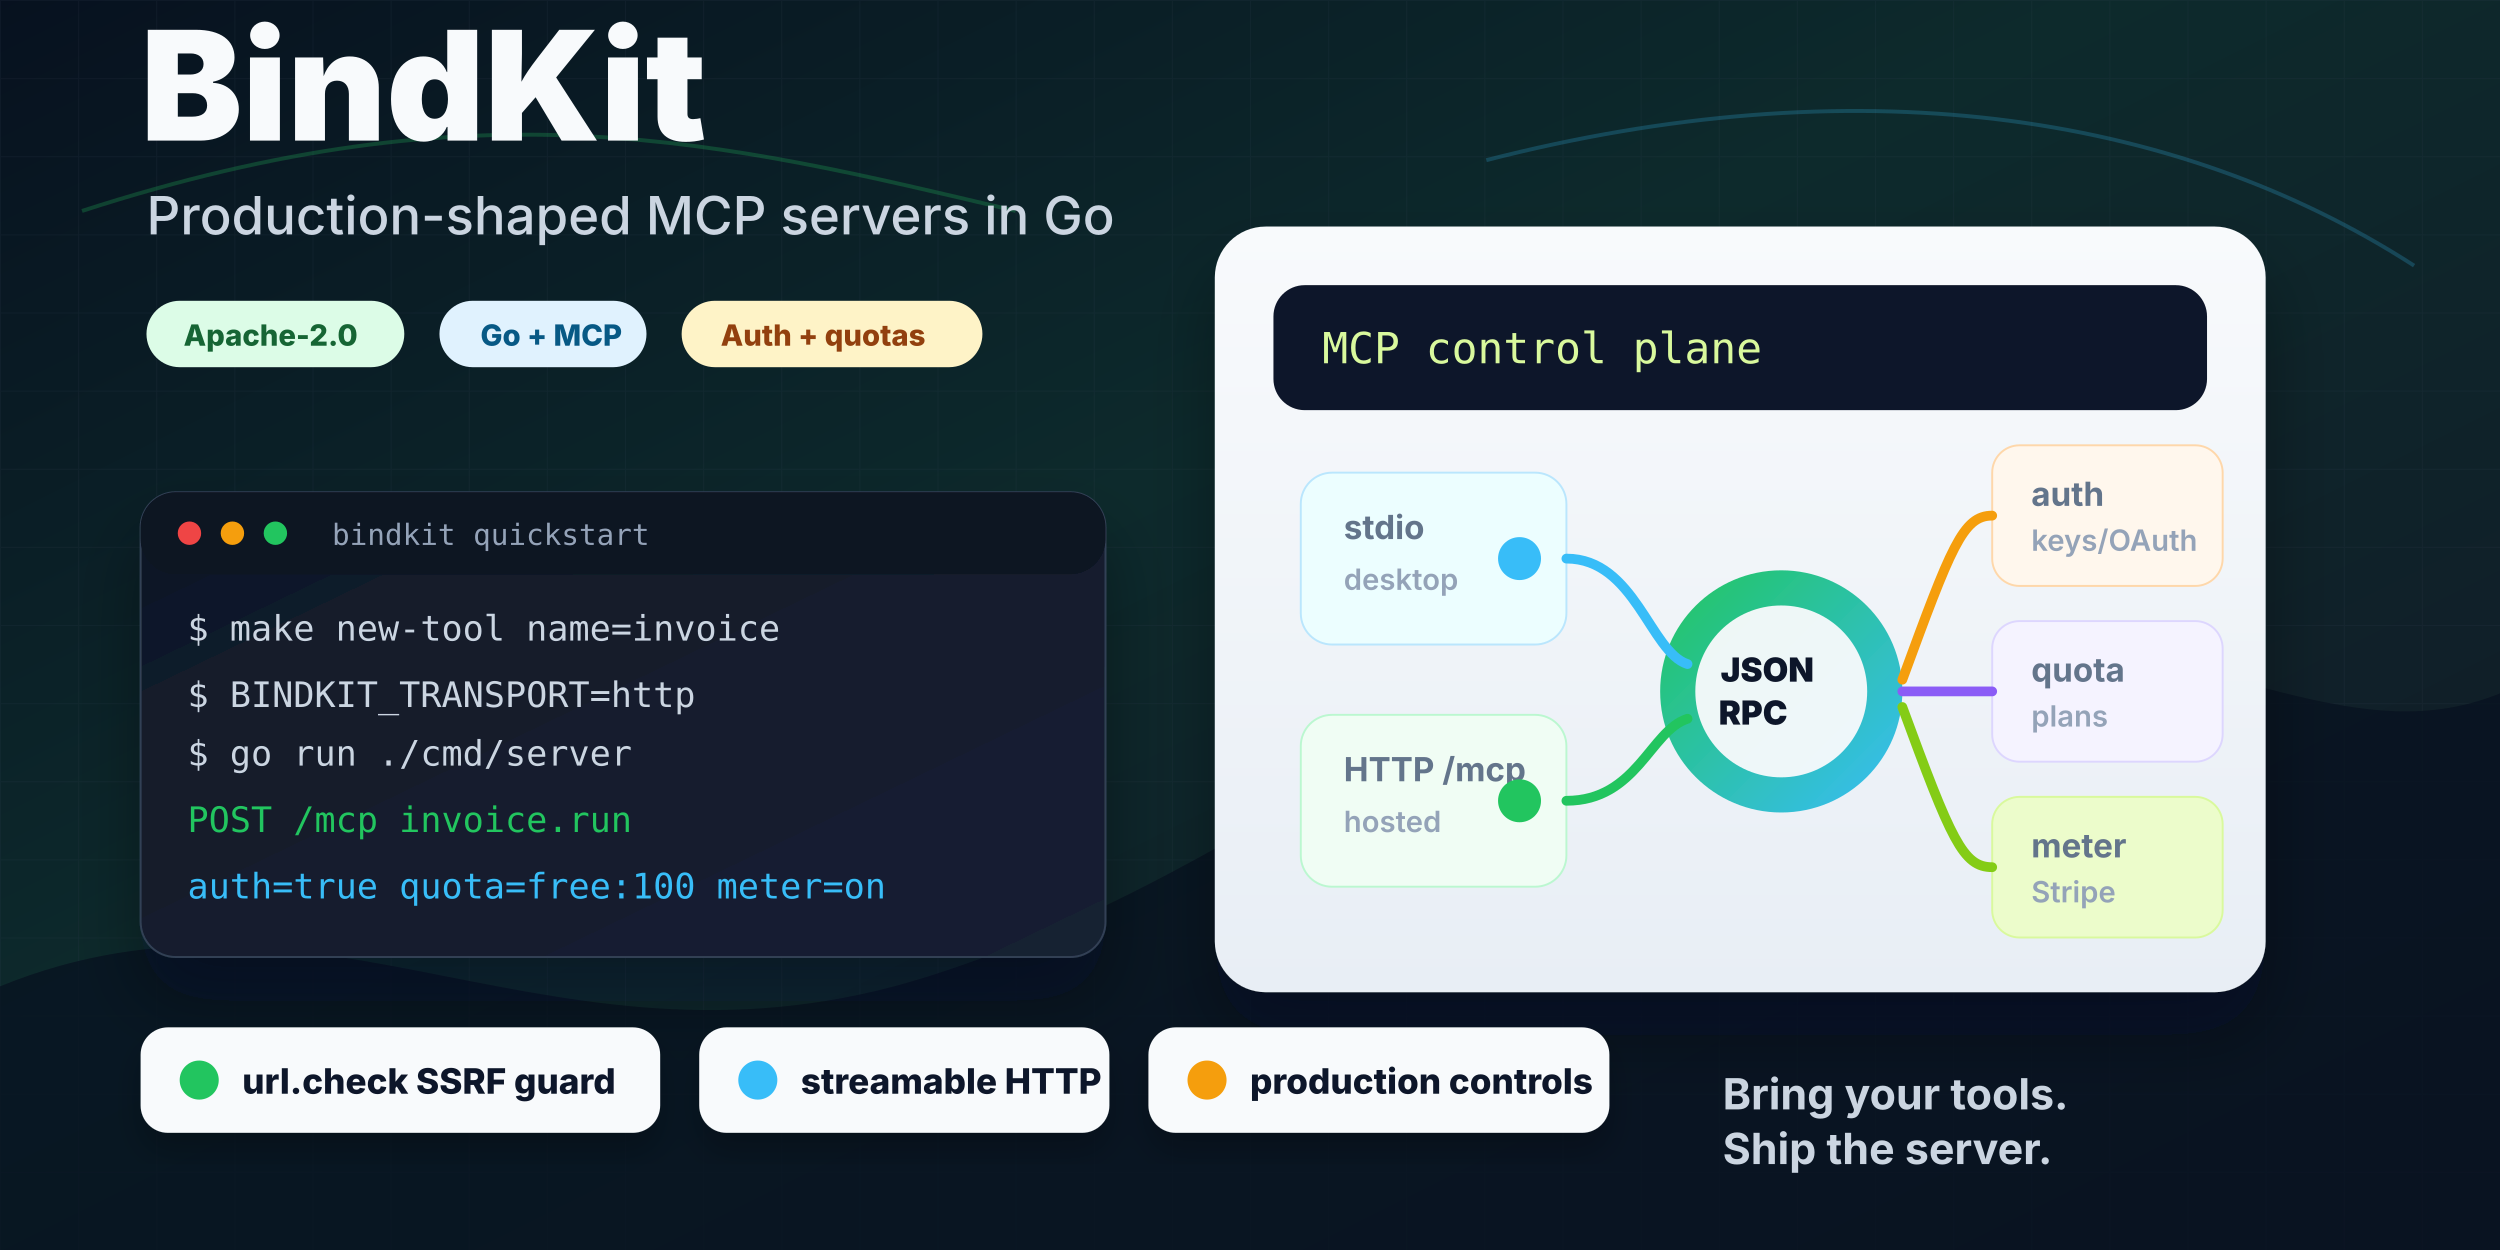
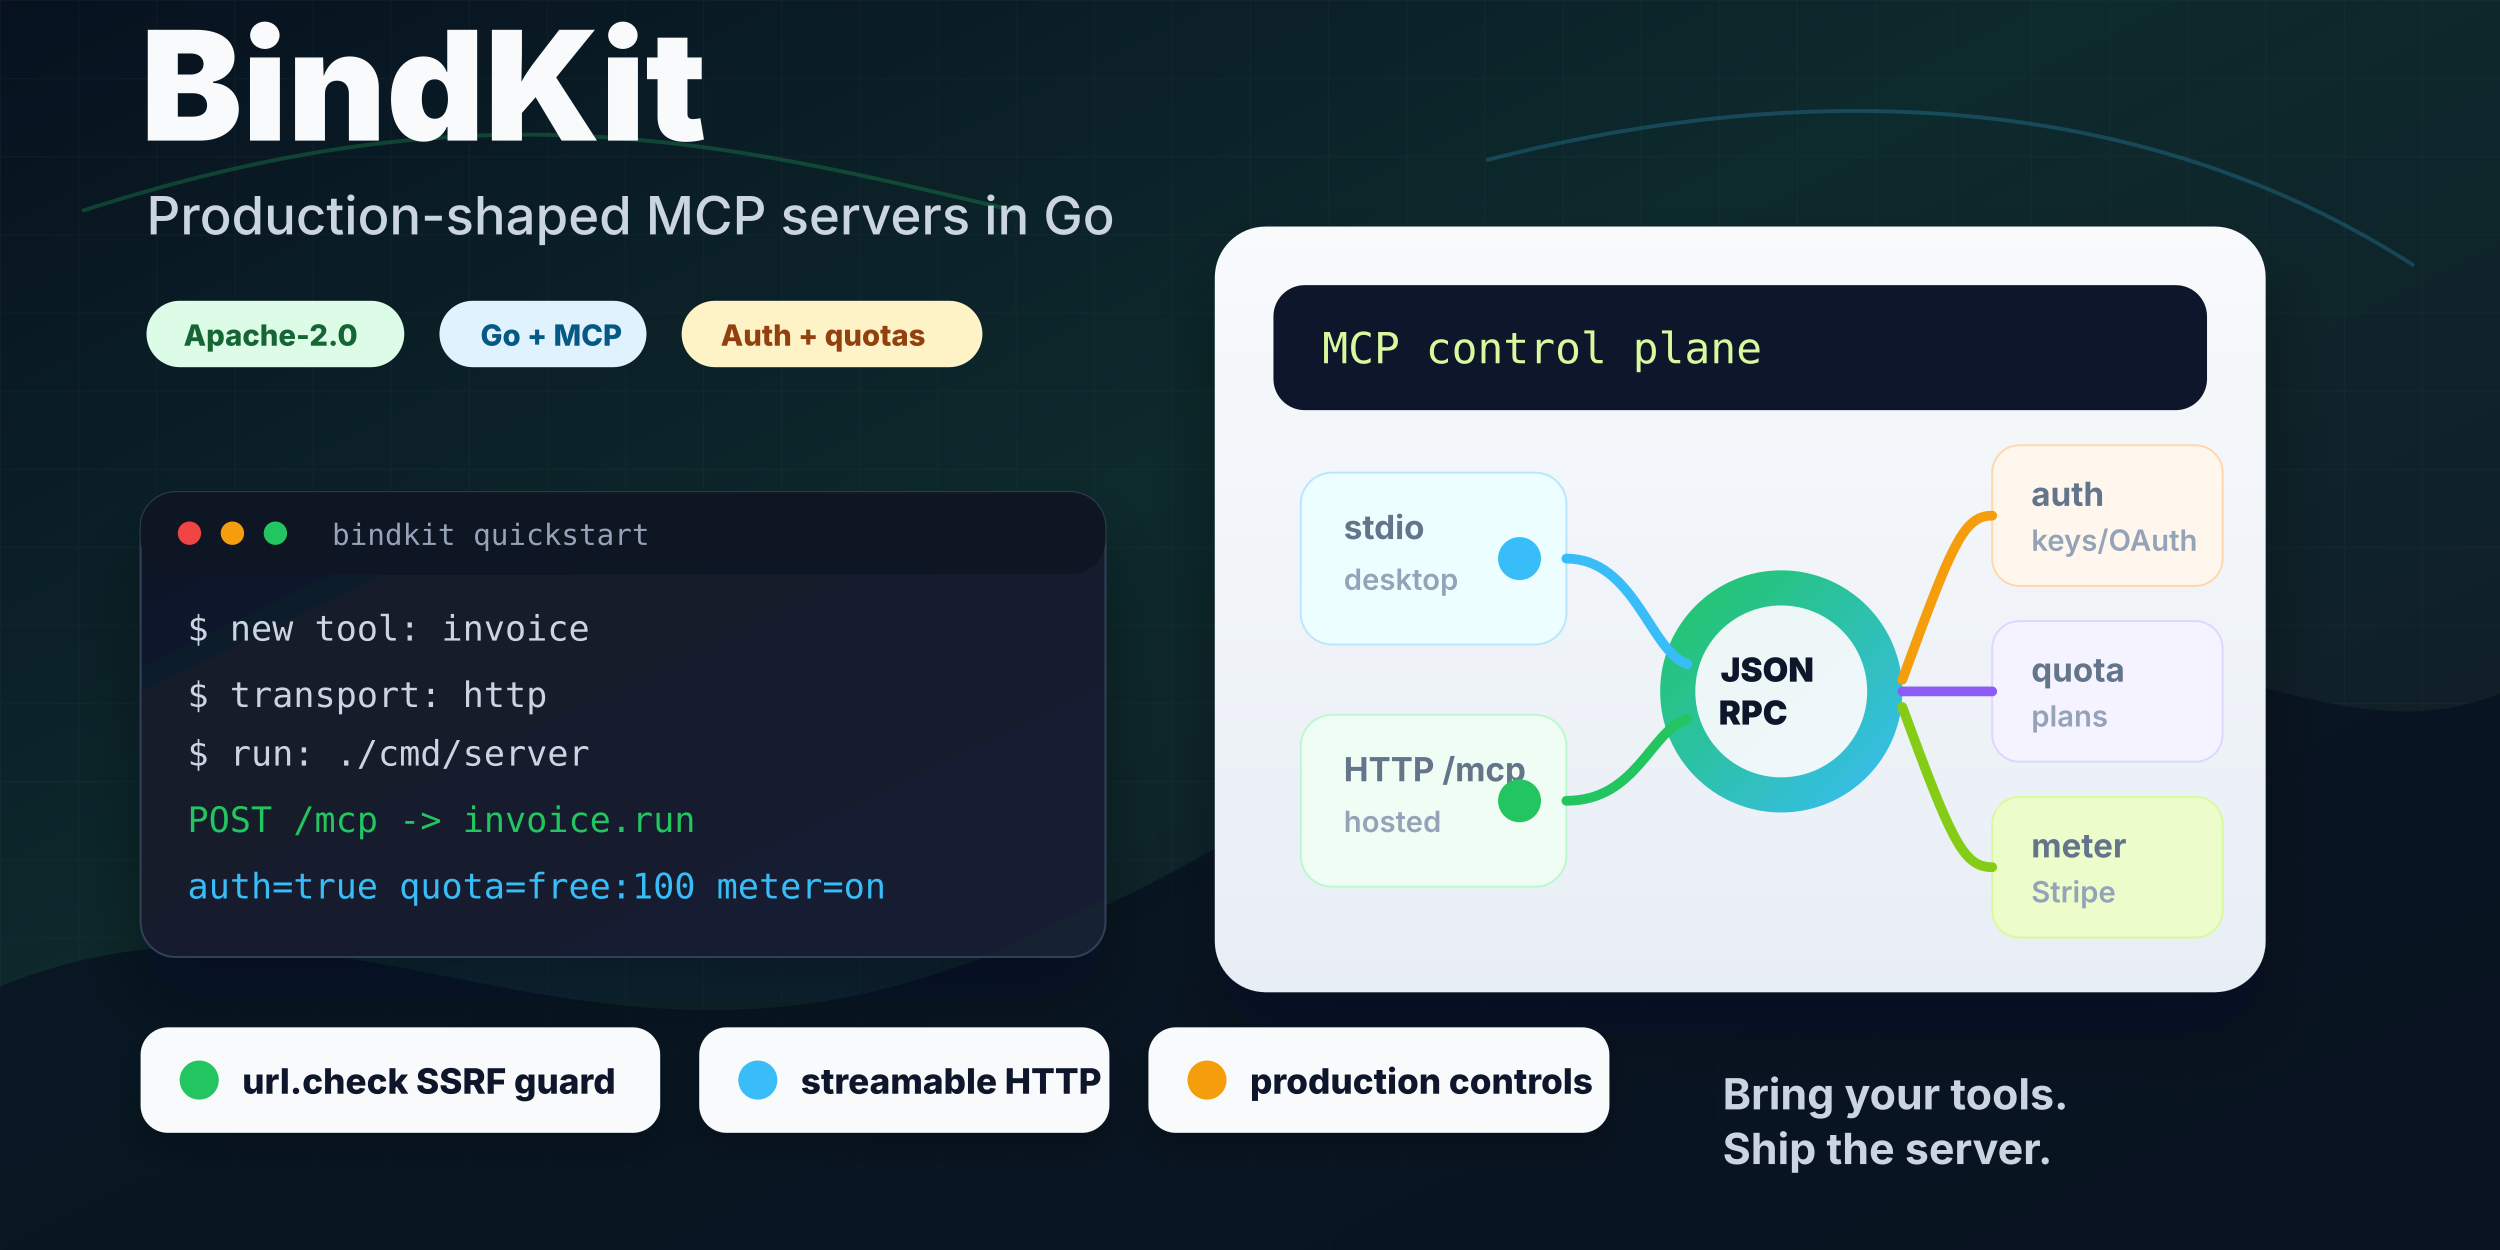
<svg xmlns="http://www.w3.org/2000/svg" width="1280" height="640" viewBox="0 0 1280 640" role="img" aria-labelledby="title desc">
  <defs>
    <linearGradient id="bg" x1="0" y1="0" x2="1" y2="1">
      <stop offset="0" stop-color="#07111f" />
      <stop offset="0.42" stop-color="#0d2a2c" />
      <stop offset="1" stop-color="#121826" />
    </linearGradient>
    <linearGradient id="panel" x1="0" y1="0" x2="0" y2="1">
      <stop offset="0" stop-color="#f8fafc" />
      <stop offset="1" stop-color="#e8eef5" />
    </linearGradient>
    <linearGradient id="terminal" x1="0" y1="0" x2="1" y2="1">
      <stop offset="0" stop-color="#101827" />
      <stop offset="1" stop-color="#172033" />
    </linearGradient>
    <linearGradient id="greenBlue" x1="0" y1="0" x2="1" y2="1">
      <stop offset="0" stop-color="#22c55e" />
      <stop offset="1" stop-color="#38bdf8" />
    </linearGradient>
    <linearGradient id="amberGreen" x1="0" y1="0" x2="1" y2="1">
      <stop offset="0" stop-color="#f59e0b" />
      <stop offset="1" stop-color="#84cc16" />
    </linearGradient>
    <pattern id="grid" width="40" height="40" patternUnits="userSpaceOnUse">
      <path d="M40 0H0V40" fill="none" stroke="#334155" stroke-width="1" opacity="0.28" />
    </pattern>
    <filter id="shadow" x="-20%" y="-20%" width="140%" height="150%">
      <feDropShadow dx="0" dy="22" stdDeviation="18" flood-color="#020617" flood-opacity="0.34" />
    </filter>
    <filter id="smallShadow" x="-20%" y="-20%" width="140%" height="150%">
      <feDropShadow dx="0" dy="10" stdDeviation="8" flood-color="#020617" flood-opacity="0.22" />
    </filter>
    <style>
      .sans { font-family: Inter, Segoe UI, Arial, sans-serif; }
      .mono { font-family: Cascadia Mono, Consolas, Menlo, monospace; }
      .label { fill: #64748b; font-size: 17px; font-weight: 700; letter-spacing: 0; }
      .small { fill: #94a3b8; font-size: 15px; font-weight: 600; letter-spacing: 0; }
      .code { fill: #cbd5e1; font-size: 18px; letter-spacing: 0; }
    </style>
  </defs>
  <rect width="1280" height="640" fill="url(#bg)" />
  <rect width="1280" height="640" fill="url(#grid)" opacity="0.55" />
  <path d="M0 505 C165 438 285 560 475 500 C684 434 774 286 1006 318 C1145 337 1208 384 1280 355 L1280 640 L0 640 Z" fill="#07111f" opacity="0.76" />
  <path d="M42 108 C246 42 368 72 520 108" fill="none" stroke="#22c55e" stroke-width="2" opacity="0.25" />
  <path d="M761 82 C948 34 1112 56 1236 136" fill="none" stroke="#38bdf8" stroke-width="2" opacity="0.22" />
  <g transform="translate(72 72)">
    <text class="sans" x="0" y="0" fill="#f8fafc" font-size="78" font-weight="850">BindKit</text>
    <text class="sans" x="3" y="48" fill="#cbd5e1" font-size="27" font-weight="550">Production-shaped MCP servers in Go</text>
    <g transform="translate(3 82)">
      <rect x="0" y="0" width="132" height="34" rx="17" fill="#dcfce7" />
      <text class="sans" x="19" y="23" fill="#166534" font-size="15" font-weight="800">Apache-2.0</text>
      <rect x="150" y="0" width="106" height="34" rx="17" fill="#e0f2fe" />
      <text class="sans" x="171" y="23" fill="#075985" font-size="15" font-weight="800">Go + MCP</text>
      <rect x="274" y="0" width="154" height="34" rx="17" fill="#fef3c7" />
      <text class="sans" x="294" y="23" fill="#92400e" font-size="15" font-weight="800">Auth + quotas</text>
    </g>
  </g>
  <g filter="url(#shadow)" transform="translate(72 252)">
    <rect x="0" y="0" width="494" height="238" rx="18" fill="url(#terminal)" stroke="#334155" />
    <rect x="0" y="0" width="494" height="42" rx="18" fill="#0b1220" />
    <circle cx="25" cy="21" r="6" fill="#ef4444" />
    <circle cx="47" cy="21" r="6" fill="#f59e0b" />
    <circle cx="69" cy="21" r="6" fill="#22c55e" />
    <text class="mono" x="98" y="27" fill="#94a3b8" font-size="15">bindkit quickstart</text>
-     <text class="mono code" x="24" y="76">$ make new-tool name=invoice</text>
-     <text class="mono code" x="24" y="110">$ BINDKIT_TRANSPORT=http</text>
-     <text class="mono code" x="24" y="140">$ go run ./cmd/server</text>
-     <text class="mono" x="24" y="174" fill="#22c55e" font-size="18">POST /mcp invoice.run</text>
+     <text class="mono code" x="24" y="76">$ new tool: invoice</text>
+     <text class="mono code" x="24" y="110">$ transport: http</text>
+     <text class="mono code" x="24" y="140">$ run: ./cmd/server</text>
+     <text class="mono" x="24" y="174" fill="#22c55e" font-size="18">POST /mcp -&gt; invoice.run</text>
    <text class="mono" x="24" y="208" fill="#38bdf8" font-size="18">auth=true quota=free:100 meter=on</text>
  </g>
  <g transform="translate(622 116)">
    <g filter="url(#shadow)">
      <rect x="0" y="0" width="538" height="392" rx="26" fill="url(#panel)" />
      <rect x="30" y="30" width="478" height="64" rx="16" fill="#0f172a" />
      <text class="mono" x="55" y="70" fill="#d9f99d" font-size="22">MCP control plane</text>
      <g transform="translate(44 126)">
        <rect x="0" y="0" width="136" height="88" rx="16" fill="#ecfeff" stroke="#bae6fd" />
        <text class="label sans" x="22" y="34">stdio</text>
        <text class="small sans" x="22" y="60">desktop</text>
        <circle cx="112" cy="44" r="11" fill="#38bdf8" />
      </g>
      <g transform="translate(44 250)">
        <rect x="0" y="0" width="136" height="88" rx="16" fill="#f0fdf4" stroke="#bbf7d0" />
        <text class="label sans" x="22" y="34">HTTP /mcp</text>
        <text class="small sans" x="22" y="60">hosted</text>
        <circle cx="112" cy="44" r="11" fill="#22c55e" />
      </g>
      <g transform="translate(228 176)">
        <circle cx="62" cy="62" r="62" fill="url(#greenBlue)" />
        <circle cx="62" cy="62" r="44" fill="#f8fafc" opacity="0.95" />
        <text class="sans" x="31" y="57" fill="#0f172a" font-size="17" font-weight="850">JSON</text>
        <text class="sans" x="30" y="79" fill="#0f172a" font-size="17" font-weight="850">RPC</text>
      </g>
      <g transform="translate(398 112)">
        <rect x="0" y="0" width="118" height="72" rx="14" fill="#fff7ed" stroke="#fed7aa" />
        <text class="label sans" x="20" y="31">auth</text>
        <text class="small sans" x="20" y="54">keys/OAuth</text>
      </g>
      <g transform="translate(398 202)">
        <rect x="0" y="0" width="118" height="72" rx="14" fill="#f5f3ff" stroke="#ddd6fe" />
        <text class="label sans" x="20" y="31">quota</text>
        <text class="small sans" x="20" y="54">plans</text>
      </g>
      <g transform="translate(398 292)">
        <rect x="0" y="0" width="118" height="72" rx="14" fill="#ecfccb" stroke="#d9f99d" />
        <text class="label sans" x="20" y="31">meter</text>
        <text class="small sans" x="20" y="54">Stripe</text>
      </g>
      <path d="M180 170 C215 170 223 218 242 224" fill="none" stroke="#38bdf8" stroke-width="5" stroke-linecap="round" />
      <path d="M180 294 C216 294 223 258 242 252" fill="none" stroke="#22c55e" stroke-width="5" stroke-linecap="round" />
      <path d="M352 232 C377 164 383 148 398 148" fill="none" stroke="#f59e0b" stroke-width="5" stroke-linecap="round" />
      <path d="M352 238 C374 238 382 238 398 238" fill="none" stroke="#8b5cf6" stroke-width="5" stroke-linecap="round" />
      <path d="M352 246 C377 314 383 328 398 328" fill="none" stroke="#84cc16" stroke-width="5" stroke-linecap="round" />
    </g>
  </g>
  <g filter="url(#smallShadow)" transform="translate(72 526)">
    <rect x="0" y="0" width="266" height="54" rx="14" fill="#f8fafc" />
    <circle cx="30" cy="27" r="10" fill="#22c55e" />
    <text class="sans" x="52" y="34" fill="#0f172a" font-size="18" font-weight="800">url.check SSRF guard</text>
    <rect x="286" y="0" width="210" height="54" rx="14" fill="#f8fafc" />
    <circle cx="316" cy="27" r="10" fill="#38bdf8" />
    <text class="sans" x="338" y="34" fill="#0f172a" font-size="18" font-weight="800">streamable HTTP</text>
    <rect x="516" y="0" width="236" height="54" rx="14" fill="#f8fafc" />
    <circle cx="546" cy="27" r="10" fill="#f59e0b" />
    <text class="sans" x="568" y="34" fill="#0f172a" font-size="18" font-weight="800">production controls</text>
  </g>
  <text class="sans" x="882" y="568" fill="#cbd5e1" font-size="22" font-weight="650">Bring your tools.</text>
  <text class="sans" x="882" y="596" fill="#cbd5e1" font-size="22" font-weight="650">Ship the server.</text>
</svg>
